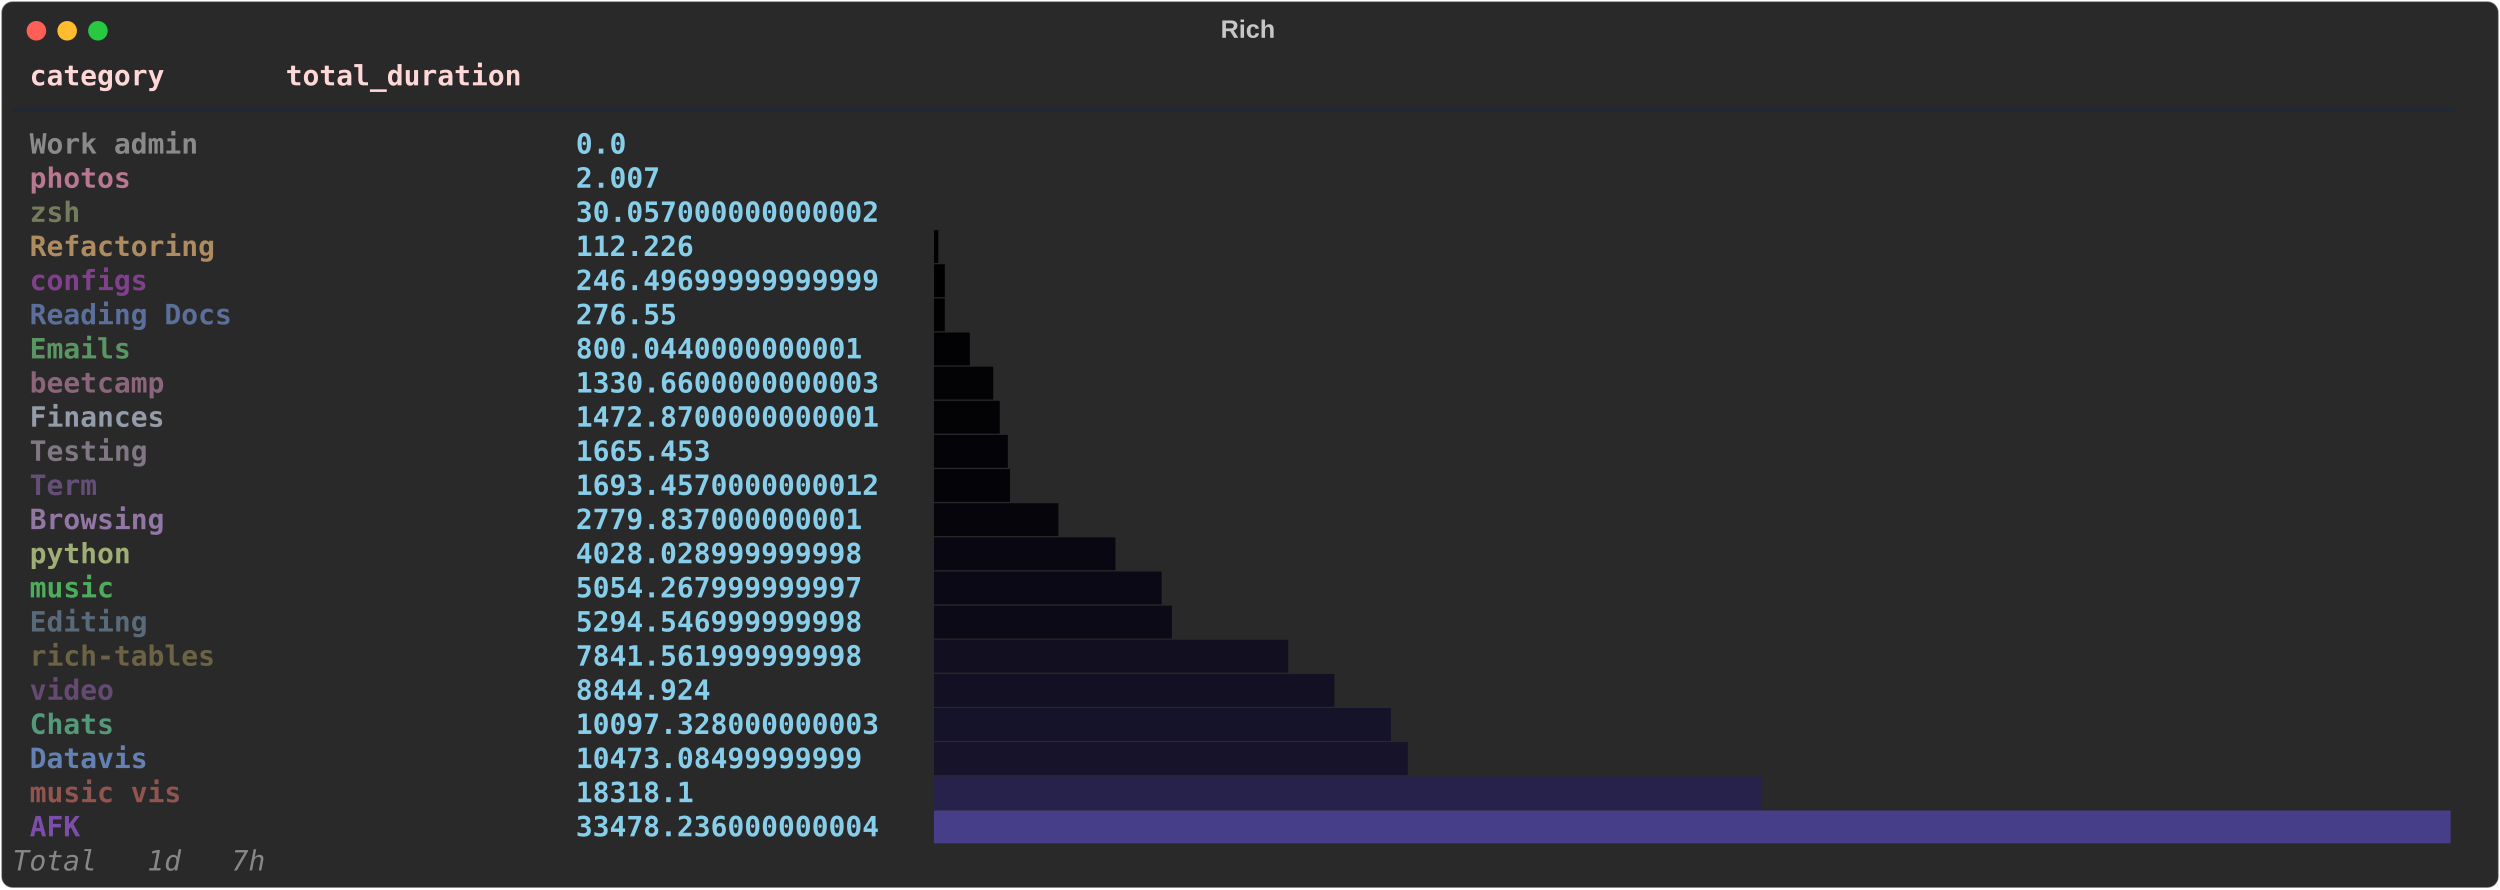
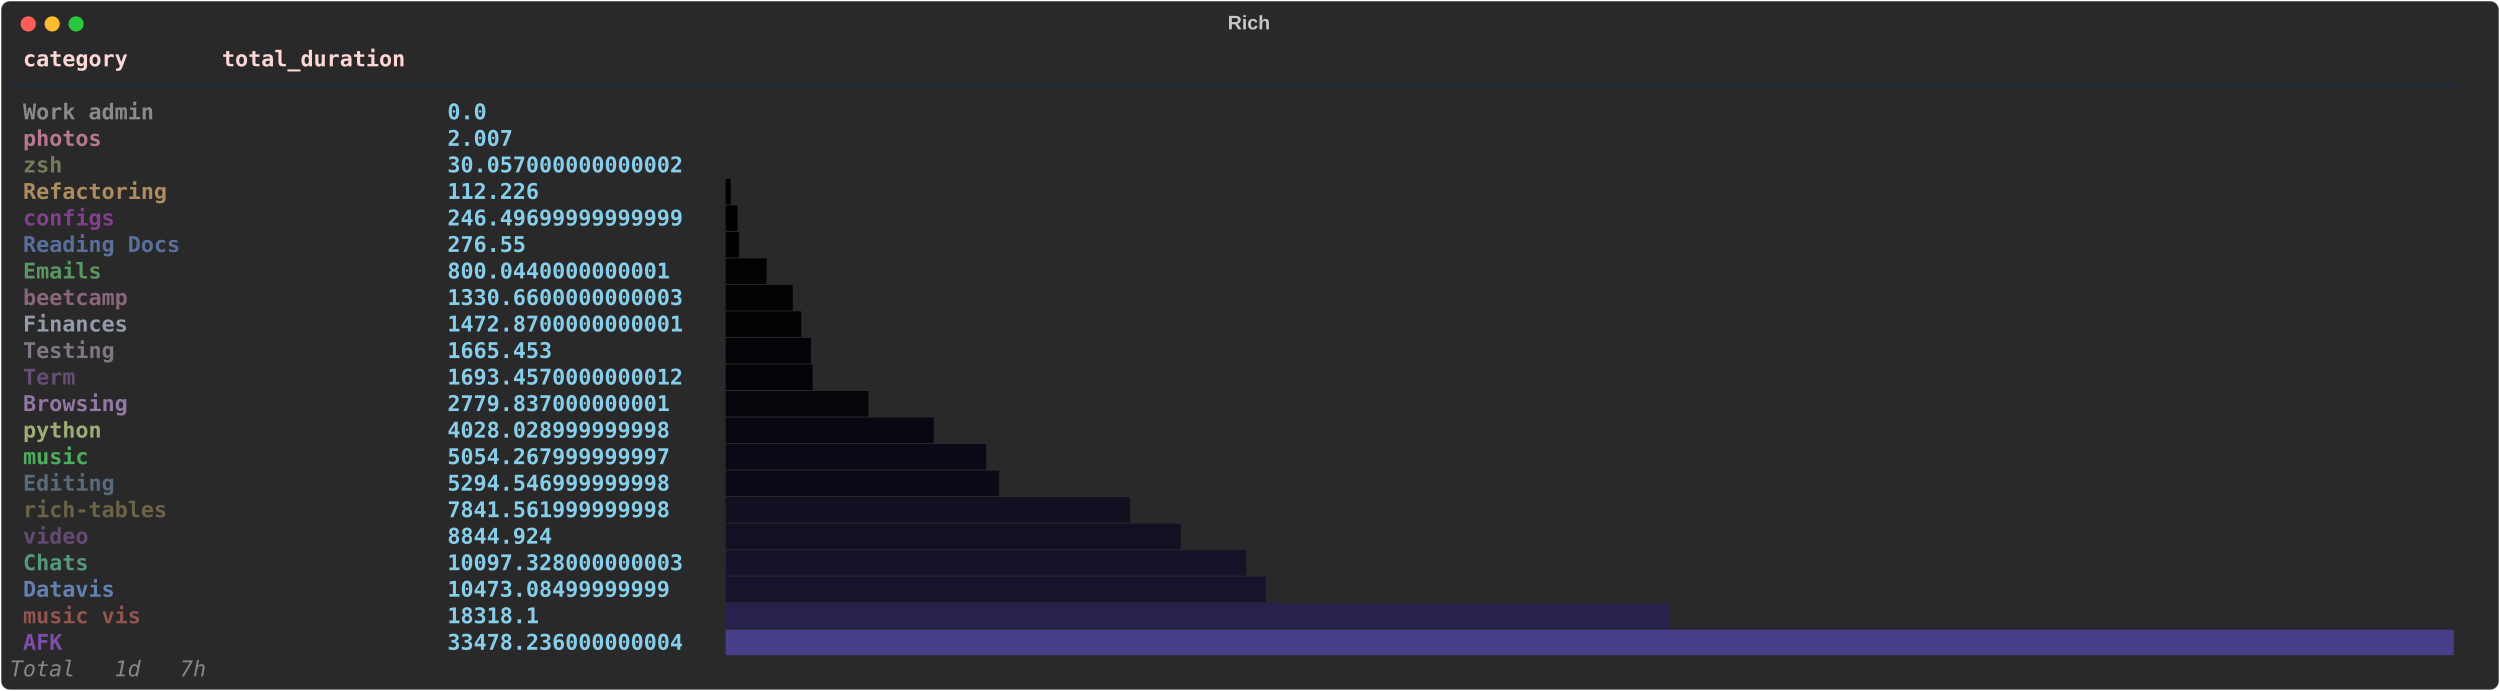
- <svg xmlns="http://www.w3.org/2000/svg" class="rich-terminal" viewBox="0 0 1787 635.6">
+ <svg xmlns="http://www.w3.org/2000/svg" class="rich-terminal" viewBox="0 0 2300 635.6">
  <style>

    @font-face {
        font-family: "Fira Code";
        src: local("FiraCode-Regular"),
                url("https://cdnjs.cloudflare.com/ajax/libs/firacode/6.2.0/woff2/FiraCode-Regular.woff2") format("woff2"),
                url("https://cdnjs.cloudflare.com/ajax/libs/firacode/6.2.0/woff/FiraCode-Regular.woff") format("woff");
        font-style: normal;
        font-weight: 400;
    }
    @font-face {
        font-family: "Fira Code";
        src: local("FiraCode-Bold"),
                url("https://cdnjs.cloudflare.com/ajax/libs/firacode/6.2.0/woff2/FiraCode-Bold.woff2") format("woff2"),
                url("https://cdnjs.cloudflare.com/ajax/libs/firacode/6.2.0/woff/FiraCode-Bold.woff") format("woff");
        font-style: bold;
        font-weight: 700;
    }

-     .terminal-991515842-matrix {
+     .terminal-481306255-matrix {
        font-family: Fira Code, monospace;
        font-size: 20px;
        line-height: 24.4px;
        font-variant-east-asian: full-width;
    }

-     .terminal-991515842-title {
+     .terminal-481306255-title {
        font-size: 18px;
        font-weight: bold;
        font-family: arial;
    }

-     .terminal-991515842-r1 { fill: #ffd7d7;font-weight: bold }
- .terminal-991515842-r2 { fill: #212733 }
- .terminal-991515842-r3 { fill: #c5c8c6 }
- .terminal-991515842-r4 { fill: #8b898a;font-weight: bold }
- .terminal-991515842-r5 { fill: #87ceeb;font-weight: bold }
- .terminal-991515842-r6 { fill: #000000 }
- .terminal-991515842-r7 { fill: #b97791;font-weight: bold }
- .terminal-991515842-r8 { fill: #757c5c;font-weight: bold }
- .terminal-991515842-r9 { fill: #af8c60;font-weight: bold }
- .terminal-991515842-r10 { fill: #823f8e;font-weight: bold }
- .terminal-991515842-r11 { fill: #010001 }
- .terminal-991515842-r12 { fill: #5a6f9c;font-weight: bold }
- .terminal-991515842-r13 { fill: #010101 }
- .terminal-991515842-r14 { fill: #5a9661;font-weight: bold }
- .terminal-991515842-r15 { fill: #020103 }
- .terminal-991515842-r16 { fill: #8a657b;font-weight: bold }
- .terminal-991515842-r17 { fill: #030205 }
- .terminal-991515842-r18 { fill: #939ca8;font-weight: bold }
- .terminal-991515842-r19 { fill: #030306 }
- .terminal-991515842-r20 { fill: #807684;font-weight: bold }
- .terminal-991515842-r21 { fill: #040307 }
- .terminal-991515842-r22 { fill: #654f76;font-weight: bold }
- .terminal-991515842-r23 { fill: #9277a5;font-weight: bold }
- .terminal-991515842-r24 { fill: #06050b }
- .terminal-991515842-r25 { fill: #9eae75;font-weight: bold }
- .terminal-991515842-r26 { fill: #090711 }
- .terminal-991515842-r27 { fill: #4cad5c;font-weight: bold }
- .terminal-991515842-r28 { fill: #0b0915 }
- .terminal-991515842-r29 { fill: #596a7b;font-weight: bold }
- .terminal-991515842-r30 { fill: #0b0a16 }
- .terminal-991515842-r31 { fill: #6b6343;font-weight: bold }
- .terminal-991515842-r32 { fill: #110f20 }
- .terminal-991515842-r33 { fill: #654a74;font-weight: bold }
- .terminal-991515842-r34 { fill: #131024 }
- .terminal-991515842-r35 { fill: #54997a;font-weight: bold }
- .terminal-991515842-r36 { fill: #15132a }
- .terminal-991515842-r37 { fill: #6481b3;font-weight: bold }
- .terminal-991515842-r38 { fill: #16132b }
- .terminal-991515842-r39 { fill: #91544e;font-weight: bold }
- .terminal-991515842-r40 { fill: #27224c }
- .terminal-991515842-r41 { fill: #7c4eaa;font-weight: bold }
- .terminal-991515842-r42 { fill: #473e8a }
- .terminal-991515842-r43 { fill: #868887;font-style: italic; }
+     .terminal-481306255-r1 { fill: #ffd7d7;font-weight: bold }
+ .terminal-481306255-r2 { fill: #212733 }
+ .terminal-481306255-r3 { fill: #c5c8c6 }
+ .terminal-481306255-r4 { fill: #8b898a;font-weight: bold }
+ .terminal-481306255-r5 { fill: #87ceeb;font-weight: bold }
+ .terminal-481306255-r6 { fill: #000000 }
+ .terminal-481306255-r7 { fill: #b97791;font-weight: bold }
+ .terminal-481306255-r8 { fill: #757c5c;font-weight: bold }
+ .terminal-481306255-r9 { fill: #af8c60;font-weight: bold }
+ .terminal-481306255-r10 { fill: #823f8e;font-weight: bold }
+ .terminal-481306255-r11 { fill: #010001 }
+ .terminal-481306255-r12 { fill: #5a6f9c;font-weight: bold }
+ .terminal-481306255-r13 { fill: #010101 }
+ .terminal-481306255-r14 { fill: #5a9661;font-weight: bold }
+ .terminal-481306255-r15 { fill: #020103 }
+ .terminal-481306255-r16 { fill: #8a657b;font-weight: bold }
+ .terminal-481306255-r17 { fill: #030205 }
+ .terminal-481306255-r18 { fill: #939ca8;font-weight: bold }
+ .terminal-481306255-r19 { fill: #030306 }
+ .terminal-481306255-r20 { fill: #807684;font-weight: bold }
+ .terminal-481306255-r21 { fill: #040307 }
+ .terminal-481306255-r22 { fill: #654f76;font-weight: bold }
+ .terminal-481306255-r23 { fill: #9277a5;font-weight: bold }
+ .terminal-481306255-r24 { fill: #06050b }
+ .terminal-481306255-r25 { fill: #9eae75;font-weight: bold }
+ .terminal-481306255-r26 { fill: #090711 }
+ .terminal-481306255-r27 { fill: #4cad5c;font-weight: bold }
+ .terminal-481306255-r28 { fill: #0b0915 }
+ .terminal-481306255-r29 { fill: #596a7b;font-weight: bold }
+ .terminal-481306255-r30 { fill: #0b0a16 }
+ .terminal-481306255-r31 { fill: #6b6343;font-weight: bold }
+ .terminal-481306255-r32 { fill: #110f20 }
+ .terminal-481306255-r33 { fill: #654a74;font-weight: bold }
+ .terminal-481306255-r34 { fill: #131024 }
+ .terminal-481306255-r35 { fill: #54997a;font-weight: bold }
+ .terminal-481306255-r36 { fill: #15132a }
+ .terminal-481306255-r37 { fill: #6481b3;font-weight: bold }
+ .terminal-481306255-r38 { fill: #16132b }
+ .terminal-481306255-r39 { fill: #91544e;font-weight: bold }
+ .terminal-481306255-r40 { fill: #27224c }
+ .terminal-481306255-r41 { fill: #7c4eaa;font-weight: bold }
+ .terminal-481306255-r42 { fill: #473e8a }
+ .terminal-481306255-r43 { fill: #868887;font-style: italic; }
    </style>
  <defs>
-     <clipPath id="terminal-991515842-clip-terminal">
-       <rect x="0" y="0" width="1768.0" height="584.6" />
-     </clipPath>
-     <clipPath id="terminal-991515842-line-0">
-       <rect x="0" y="1.5" width="1769" height="24.65" />
-     </clipPath>
-     <clipPath id="terminal-991515842-line-1">
-       <rect x="0" y="25.9" width="1769" height="24.65" />
-     </clipPath>
-     <clipPath id="terminal-991515842-line-2">
-       <rect x="0" y="50.3" width="1769" height="24.65" />
-     </clipPath>
-     <clipPath id="terminal-991515842-line-3">
-       <rect x="0" y="74.7" width="1769" height="24.65" />
-     </clipPath>
-     <clipPath id="terminal-991515842-line-4">
-       <rect x="0" y="99.1" width="1769" height="24.65" />
-     </clipPath>
-     <clipPath id="terminal-991515842-line-5">
-       <rect x="0" y="123.5" width="1769" height="24.65" />
-     </clipPath>
-     <clipPath id="terminal-991515842-line-6">
-       <rect x="0" y="147.9" width="1769" height="24.65" />
-     </clipPath>
-     <clipPath id="terminal-991515842-line-7">
-       <rect x="0" y="172.3" width="1769" height="24.65" />
-     </clipPath>
-     <clipPath id="terminal-991515842-line-8">
-       <rect x="0" y="196.7" width="1769" height="24.65" />
-     </clipPath>
-     <clipPath id="terminal-991515842-line-9">
-       <rect x="0" y="221.1" width="1769" height="24.65" />
-     </clipPath>
-     <clipPath id="terminal-991515842-line-10">
-       <rect x="0" y="245.5" width="1769" height="24.65" />
-     </clipPath>
-     <clipPath id="terminal-991515842-line-11">
-       <rect x="0" y="269.9" width="1769" height="24.65" />
-     </clipPath>
-     <clipPath id="terminal-991515842-line-12">
-       <rect x="0" y="294.3" width="1769" height="24.65" />
-     </clipPath>
-     <clipPath id="terminal-991515842-line-13">
-       <rect x="0" y="318.7" width="1769" height="24.65" />
-     </clipPath>
-     <clipPath id="terminal-991515842-line-14">
-       <rect x="0" y="343.1" width="1769" height="24.65" />
-     </clipPath>
-     <clipPath id="terminal-991515842-line-15">
-       <rect x="0" y="367.5" width="1769" height="24.65" />
-     </clipPath>
-     <clipPath id="terminal-991515842-line-16">
-       <rect x="0" y="391.9" width="1769" height="24.65" />
-     </clipPath>
-     <clipPath id="terminal-991515842-line-17">
-       <rect x="0" y="416.3" width="1769" height="24.65" />
-     </clipPath>
-     <clipPath id="terminal-991515842-line-18">
-       <rect x="0" y="440.7" width="1769" height="24.65" />
-     </clipPath>
-     <clipPath id="terminal-991515842-line-19">
-       <rect x="0" y="465.1" width="1769" height="24.65" />
-     </clipPath>
-     <clipPath id="terminal-991515842-line-20">
-       <rect x="0" y="489.5" width="1769" height="24.65" />
-     </clipPath>
-     <clipPath id="terminal-991515842-line-21">
-       <rect x="0" y="513.9" width="1769" height="24.65" />
-     </clipPath>
-     <clipPath id="terminal-991515842-line-22">
-       <rect x="0" y="538.3" width="1769" height="24.65" />
+     <clipPath id="terminal-481306255-clip-terminal">
+       <rect x="0" y="0" width="2280.4" height="584.6" />
+     </clipPath>
+     <clipPath id="terminal-481306255-line-0">
+       <rect x="0" y="1.5" width="2281.4" height="24.65" />
+     </clipPath>
+     <clipPath id="terminal-481306255-line-1">
+       <rect x="0" y="25.9" width="2281.4" height="24.65" />
+     </clipPath>
+     <clipPath id="terminal-481306255-line-2">
+       <rect x="0" y="50.3" width="2281.4" height="24.65" />
+     </clipPath>
+     <clipPath id="terminal-481306255-line-3">
+       <rect x="0" y="74.7" width="2281.4" height="24.65" />
+     </clipPath>
+     <clipPath id="terminal-481306255-line-4">
+       <rect x="0" y="99.1" width="2281.4" height="24.65" />
+     </clipPath>
+     <clipPath id="terminal-481306255-line-5">
+       <rect x="0" y="123.5" width="2281.4" height="24.65" />
+     </clipPath>
+     <clipPath id="terminal-481306255-line-6">
+       <rect x="0" y="147.9" width="2281.4" height="24.65" />
+     </clipPath>
+     <clipPath id="terminal-481306255-line-7">
+       <rect x="0" y="172.3" width="2281.4" height="24.65" />
+     </clipPath>
+     <clipPath id="terminal-481306255-line-8">
+       <rect x="0" y="196.7" width="2281.4" height="24.65" />
+     </clipPath>
+     <clipPath id="terminal-481306255-line-9">
+       <rect x="0" y="221.1" width="2281.4" height="24.65" />
+     </clipPath>
+     <clipPath id="terminal-481306255-line-10">
+       <rect x="0" y="245.5" width="2281.4" height="24.65" />
+     </clipPath>
+     <clipPath id="terminal-481306255-line-11">
+       <rect x="0" y="269.9" width="2281.4" height="24.65" />
+     </clipPath>
+     <clipPath id="terminal-481306255-line-12">
+       <rect x="0" y="294.3" width="2281.4" height="24.65" />
+     </clipPath>
+     <clipPath id="terminal-481306255-line-13">
+       <rect x="0" y="318.7" width="2281.4" height="24.65" />
+     </clipPath>
+     <clipPath id="terminal-481306255-line-14">
+       <rect x="0" y="343.1" width="2281.4" height="24.65" />
+     </clipPath>
+     <clipPath id="terminal-481306255-line-15">
+       <rect x="0" y="367.5" width="2281.4" height="24.65" />
+     </clipPath>
+     <clipPath id="terminal-481306255-line-16">
+       <rect x="0" y="391.9" width="2281.4" height="24.65" />
+     </clipPath>
+     <clipPath id="terminal-481306255-line-17">
+       <rect x="0" y="416.3" width="2281.4" height="24.65" />
+     </clipPath>
+     <clipPath id="terminal-481306255-line-18">
+       <rect x="0" y="440.7" width="2281.4" height="24.65" />
+     </clipPath>
+     <clipPath id="terminal-481306255-line-19">
+       <rect x="0" y="465.1" width="2281.4" height="24.65" />
+     </clipPath>
+     <clipPath id="terminal-481306255-line-20">
+       <rect x="0" y="489.5" width="2281.4" height="24.65" />
+     </clipPath>
+     <clipPath id="terminal-481306255-line-21">
+       <rect x="0" y="513.9" width="2281.4" height="24.65" />
+     </clipPath>
+     <clipPath id="terminal-481306255-line-22">
+       <rect x="0" y="538.3" width="2281.4" height="24.65" />
    </clipPath>
  </defs>
-   <rect fill="#292929" stroke="rgba(255,255,255,0.35)" stroke-width="1" x="1" y="1" width="1785" height="633.6" rx="8" />
-   <text class="terminal-991515842-title" fill="#c5c8c6" text-anchor="middle" x="892" y="27">Rich</text>
+   <rect fill="#292929" stroke="rgba(255,255,255,0.35)" stroke-width="1" x="1" y="1" width="2298" height="633.6" rx="8" />
+   <text class="terminal-481306255-title" fill="#c5c8c6" text-anchor="middle" x="1149" y="27">Rich</text>
  <g transform="translate(26,22)">
    <circle cx="0" cy="0" r="7" fill="#ff5f57" />
    <circle cx="22" cy="0" r="7" fill="#febc2e" />
    <circle cx="44" cy="0" r="7" fill="#28c840" />
  </g>
-   <g transform="translate(9, 41)" clip-path="url(#terminal-991515842-clip-terminal)">
-     <g class="terminal-991515842-matrix">
-       <text class="terminal-991515842-r1" x="12.2" y="20" textLength="146.4" clip-path="url(#terminal-991515842-line-0)">category    </text>
-       <text class="terminal-991515842-r1" x="195.2" y="20" textLength="170.8" clip-path="url(#terminal-991515842-line-0)">total_duration</text>
-       <text class="terminal-991515842-r3" x="1769" y="20" textLength="12.2" clip-path="url(#terminal-991515842-line-0)">
- </text>
-       <text class="terminal-991515842-r2" x="0" y="44.4" textLength="1769" clip-path="url(#terminal-991515842-line-1)">━━━━━━━━━━━━━━━━━━━━━━━━━━━━━━━━━━━━━━━━━━━━━━━━━━━━━━━━━━━━━━━━━━━━━━━━━━━━━━━━━━━━━━━━━━━━━━━━━━━━━━━━━━━━━━━━━━━━━━━━━━━━━━━━━━━━━━━━━━━━━━━━━</text>
-       <text class="terminal-991515842-r3" x="1769" y="44.4" textLength="12.2" clip-path="url(#terminal-991515842-line-1)">
- </text>
-       <text class="terminal-991515842-r4" x="12.2" y="68.8" textLength="122" clip-path="url(#terminal-991515842-line-2)">Work admin</text>
-       <text class="terminal-991515842-r5" x="402.6" y="68.8" textLength="36.6" clip-path="url(#terminal-991515842-line-2)">0.0</text>
-       <text class="terminal-991515842-r3" x="1769" y="68.8" textLength="12.2" clip-path="url(#terminal-991515842-line-2)">
- </text>
-       <text class="terminal-991515842-r7" x="12.2" y="93.2" textLength="73.2" clip-path="url(#terminal-991515842-line-3)">photos</text>
-       <text class="terminal-991515842-r5" x="402.6" y="93.2" textLength="61" clip-path="url(#terminal-991515842-line-3)">2.007</text>
-       <text class="terminal-991515842-r3" x="1769" y="93.2" textLength="12.2" clip-path="url(#terminal-991515842-line-3)">
- </text>
-       <text class="terminal-991515842-r8" x="12.2" y="117.6" textLength="36.6" clip-path="url(#terminal-991515842-line-4)">zsh</text>
-       <text class="terminal-991515842-r5" x="402.6" y="117.6" textLength="219.6" clip-path="url(#terminal-991515842-line-4)">30.057000000000002</text>
-       <text class="terminal-991515842-r3" x="1769" y="117.6" textLength="12.2" clip-path="url(#terminal-991515842-line-4)">
- </text>
-       <text class="terminal-991515842-r9" x="12.2" y="142" textLength="134.2" clip-path="url(#terminal-991515842-line-5)">Refactoring</text>
-       <text class="terminal-991515842-r5" x="402.6" y="142" textLength="85.4" clip-path="url(#terminal-991515842-line-5)">112.226</text>
-       <text class="terminal-991515842-r6" x="658.8" y="142" textLength="1098" clip-path="url(#terminal-991515842-line-5)">▎                                                                                         </text>
-       <text class="terminal-991515842-r3" x="1769" y="142" textLength="12.2" clip-path="url(#terminal-991515842-line-5)">
- </text>
-       <text class="terminal-991515842-r10" x="12.2" y="166.4" textLength="85.4" clip-path="url(#terminal-991515842-line-6)">configs</text>
-       <text class="terminal-991515842-r5" x="402.6" y="166.4" textLength="219.6" clip-path="url(#terminal-991515842-line-6)">246.49699999999999</text>
-       <text class="terminal-991515842-r11" x="658.8" y="166.4" textLength="1098" clip-path="url(#terminal-991515842-line-6)">▋                                                                                         </text>
-       <text class="terminal-991515842-r3" x="1769" y="166.4" textLength="12.2" clip-path="url(#terminal-991515842-line-6)">
- </text>
-       <text class="terminal-991515842-r12" x="12.2" y="190.8" textLength="146.4" clip-path="url(#terminal-991515842-line-7)">Reading Docs</text>
-       <text class="terminal-991515842-r5" x="402.6" y="190.8" textLength="73.2" clip-path="url(#terminal-991515842-line-7)">276.55</text>
-       <text class="terminal-991515842-r13" x="658.8" y="190.8" textLength="1098" clip-path="url(#terminal-991515842-line-7)">▋                                                                                         </text>
-       <text class="terminal-991515842-r3" x="1769" y="190.8" textLength="12.2" clip-path="url(#terminal-991515842-line-7)">
- </text>
-       <text class="terminal-991515842-r14" x="12.2" y="215.2" textLength="73.2" clip-path="url(#terminal-991515842-line-8)">Emails</text>
-       <text class="terminal-991515842-r5" x="402.6" y="215.2" textLength="207.4" clip-path="url(#terminal-991515842-line-8)">800.0440000000001</text>
-       <text class="terminal-991515842-r15" x="658.8" y="215.2" textLength="1098" clip-path="url(#terminal-991515842-line-8)">██▏                                                                                       </text>
-       <text class="terminal-991515842-r3" x="1769" y="215.2" textLength="12.2" clip-path="url(#terminal-991515842-line-8)">
- </text>
-       <text class="terminal-991515842-r16" x="12.2" y="239.6" textLength="97.6" clip-path="url(#terminal-991515842-line-9)">beetcamp</text>
-       <text class="terminal-991515842-r5" x="402.6" y="239.6" textLength="219.6" clip-path="url(#terminal-991515842-line-9)">1330.6600000000003</text>
-       <text class="terminal-991515842-r17" x="658.8" y="239.6" textLength="1098" clip-path="url(#terminal-991515842-line-9)">███▌                                                                                      </text>
-       <text class="terminal-991515842-r3" x="1769" y="239.6" textLength="12.2" clip-path="url(#terminal-991515842-line-9)">
- </text>
-       <text class="terminal-991515842-r18" x="12.2" y="264" textLength="97.6" clip-path="url(#terminal-991515842-line-10)">Finances</text>
-       <text class="terminal-991515842-r5" x="402.6" y="264" textLength="219.6" clip-path="url(#terminal-991515842-line-10)">1472.8700000000001</text>
-       <text class="terminal-991515842-r19" x="658.8" y="264" textLength="1098" clip-path="url(#terminal-991515842-line-10)">███▉                                                                                      </text>
-       <text class="terminal-991515842-r3" x="1769" y="264" textLength="12.2" clip-path="url(#terminal-991515842-line-10)">
- </text>
-       <text class="terminal-991515842-r20" x="12.2" y="288.4" textLength="85.4" clip-path="url(#terminal-991515842-line-11)">Testing</text>
-       <text class="terminal-991515842-r5" x="402.6" y="288.4" textLength="97.6" clip-path="url(#terminal-991515842-line-11)">1665.453</text>
-       <text class="terminal-991515842-r21" x="658.8" y="288.4" textLength="1098" clip-path="url(#terminal-991515842-line-11)">████▍                                                                                     </text>
-       <text class="terminal-991515842-r3" x="1769" y="288.4" textLength="12.2" clip-path="url(#terminal-991515842-line-11)">
- </text>
-       <text class="terminal-991515842-r22" x="12.2" y="312.8" textLength="48.8" clip-path="url(#terminal-991515842-line-12)">Term</text>
-       <text class="terminal-991515842-r5" x="402.6" y="312.8" textLength="219.6" clip-path="url(#terminal-991515842-line-12)">1693.4570000000012</text>
-       <text class="terminal-991515842-r21" x="658.8" y="312.8" textLength="1098" clip-path="url(#terminal-991515842-line-12)">████▌                                                                                     </text>
-       <text class="terminal-991515842-r3" x="1769" y="312.8" textLength="12.2" clip-path="url(#terminal-991515842-line-12)">
- </text>
-       <text class="terminal-991515842-r23" x="12.2" y="337.2" textLength="97.6" clip-path="url(#terminal-991515842-line-13)">Browsing</text>
-       <text class="terminal-991515842-r5" x="402.6" y="337.2" textLength="207.4" clip-path="url(#terminal-991515842-line-13)">2779.837000000001</text>
-       <text class="terminal-991515842-r24" x="658.8" y="337.2" textLength="1098" clip-path="url(#terminal-991515842-line-13)">███████▍                                                                                  </text>
-       <text class="terminal-991515842-r3" x="1769" y="337.2" textLength="12.2" clip-path="url(#terminal-991515842-line-13)">
- </text>
-       <text class="terminal-991515842-r25" x="12.2" y="361.6" textLength="73.2" clip-path="url(#terminal-991515842-line-14)">python</text>
-       <text class="terminal-991515842-r5" x="402.6" y="361.6" textLength="207.4" clip-path="url(#terminal-991515842-line-14)">4028.028999999998</text>
-       <text class="terminal-991515842-r26" x="658.8" y="361.6" textLength="1098" clip-path="url(#terminal-991515842-line-14)">██████████▊                                                                               </text>
-       <text class="terminal-991515842-r3" x="1769" y="361.6" textLength="12.2" clip-path="url(#terminal-991515842-line-14)">
- </text>
-       <text class="terminal-991515842-r27" x="12.2" y="386" textLength="61" clip-path="url(#terminal-991515842-line-15)">music</text>
-       <text class="terminal-991515842-r5" x="402.6" y="386" textLength="207.4" clip-path="url(#terminal-991515842-line-15)">5054.267999999997</text>
-       <text class="terminal-991515842-r28" x="658.8" y="386" textLength="1098" clip-path="url(#terminal-991515842-line-15)">█████████████▌                                                                            </text>
-       <text class="terminal-991515842-r3" x="1769" y="386" textLength="12.2" clip-path="url(#terminal-991515842-line-15)">
- </text>
-       <text class="terminal-991515842-r29" x="12.2" y="410.4" textLength="85.4" clip-path="url(#terminal-991515842-line-16)">Editing</text>
-       <text class="terminal-991515842-r5" x="402.6" y="410.4" textLength="207.4" clip-path="url(#terminal-991515842-line-16)">5294.546999999998</text>
-       <text class="terminal-991515842-r30" x="658.8" y="410.4" textLength="1098" clip-path="url(#terminal-991515842-line-16)">██████████████▏                                                                           </text>
-       <text class="terminal-991515842-r3" x="1769" y="410.4" textLength="12.2" clip-path="url(#terminal-991515842-line-16)">
- </text>
-       <text class="terminal-991515842-r31" x="12.2" y="434.8" textLength="134.2" clip-path="url(#terminal-991515842-line-17)">rich-tables</text>
-       <text class="terminal-991515842-r5" x="402.6" y="434.8" textLength="207.4" clip-path="url(#terminal-991515842-line-17)">7841.561999999998</text>
-       <text class="terminal-991515842-r32" x="658.8" y="434.8" textLength="1098" clip-path="url(#terminal-991515842-line-17)">█████████████████████                                                                     </text>
-       <text class="terminal-991515842-r3" x="1769" y="434.8" textLength="12.2" clip-path="url(#terminal-991515842-line-17)">
- </text>
-       <text class="terminal-991515842-r33" x="12.2" y="459.2" textLength="61" clip-path="url(#terminal-991515842-line-18)">video</text>
-       <text class="terminal-991515842-r5" x="402.6" y="459.2" textLength="97.6" clip-path="url(#terminal-991515842-line-18)">8844.924</text>
-       <text class="terminal-991515842-r34" x="658.8" y="459.2" textLength="1098" clip-path="url(#terminal-991515842-line-18)">███████████████████████▊                                                                  </text>
-       <text class="terminal-991515842-r3" x="1769" y="459.2" textLength="12.2" clip-path="url(#terminal-991515842-line-18)">
- </text>
-       <text class="terminal-991515842-r35" x="12.2" y="483.6" textLength="61" clip-path="url(#terminal-991515842-line-19)">Chats</text>
-       <text class="terminal-991515842-r5" x="402.6" y="483.6" textLength="219.6" clip-path="url(#terminal-991515842-line-19)">10097.328000000003</text>
-       <text class="terminal-991515842-r36" x="658.8" y="483.6" textLength="1098" clip-path="url(#terminal-991515842-line-19)">███████████████████████████▏                                                              </text>
-       <text class="terminal-991515842-r3" x="1769" y="483.6" textLength="12.2" clip-path="url(#terminal-991515842-line-19)">
- </text>
-       <text class="terminal-991515842-r37" x="12.2" y="508" textLength="85.4" clip-path="url(#terminal-991515842-line-20)">Datavis</text>
-       <text class="terminal-991515842-r5" x="402.6" y="508" textLength="207.4" clip-path="url(#terminal-991515842-line-20)">10473.08499999999</text>
-       <text class="terminal-991515842-r38" x="658.8" y="508" textLength="1098" clip-path="url(#terminal-991515842-line-20)">████████████████████████████▏                                                             </text>
-       <text class="terminal-991515842-r3" x="1769" y="508" textLength="12.2" clip-path="url(#terminal-991515842-line-20)">
- </text>
-       <text class="terminal-991515842-r39" x="12.2" y="532.4" textLength="109.8" clip-path="url(#terminal-991515842-line-21)">music vis</text>
-       <text class="terminal-991515842-r5" x="402.6" y="532.4" textLength="85.4" clip-path="url(#terminal-991515842-line-21)">18318.1</text>
-       <text class="terminal-991515842-r40" x="658.8" y="532.4" textLength="1098" clip-path="url(#terminal-991515842-line-21)">█████████████████████████████████████████████████▏                                        </text>
-       <text class="terminal-991515842-r3" x="1769" y="532.4" textLength="12.2" clip-path="url(#terminal-991515842-line-21)">
- </text>
-       <text class="terminal-991515842-r41" x="12.2" y="556.8" textLength="36.6" clip-path="url(#terminal-991515842-line-22)">AFK</text>
-       <text class="terminal-991515842-r5" x="402.6" y="556.8" textLength="219.6" clip-path="url(#terminal-991515842-line-22)">33478.236000000004</text>
-       <text class="terminal-991515842-r42" x="658.8" y="556.8" textLength="1098" clip-path="url(#terminal-991515842-line-22)">██████████████████████████████████████████████████████████████████████████████████████████</text>
-       <text class="terminal-991515842-r3" x="1769" y="556.8" textLength="12.2" clip-path="url(#terminal-991515842-line-22)">
- </text>
-       <text class="terminal-991515842-r43" x="0" y="581.2" textLength="1769" clip-path="url(#terminal-991515842-line-23)">Total   1d   7h                                                                                                                                  </text>
-       <text class="terminal-991515842-r3" x="1769" y="581.2" textLength="12.2" clip-path="url(#terminal-991515842-line-23)">
+   <g transform="translate(9, 41)" clip-path="url(#terminal-481306255-clip-terminal)">
+     <g class="terminal-481306255-matrix">
+       <text class="terminal-481306255-r1" x="12.2" y="20" textLength="146.4" clip-path="url(#terminal-481306255-line-0)">category    </text>
+       <text class="terminal-481306255-r1" x="195.2" y="20" textLength="170.8" clip-path="url(#terminal-481306255-line-0)">total_duration</text>
+       <text class="terminal-481306255-r3" x="2281.4" y="20" textLength="12.2" clip-path="url(#terminal-481306255-line-0)">
+ </text>
+       <text class="terminal-481306255-r2" x="0" y="44.4" textLength="2281.4" clip-path="url(#terminal-481306255-line-1)">━━━━━━━━━━━━━━━━━━━━━━━━━━━━━━━━━━━━━━━━━━━━━━━━━━━━━━━━━━━━━━━━━━━━━━━━━━━━━━━━━━━━━━━━━━━━━━━━━━━━━━━━━━━━━━━━━━━━━━━━━━━━━━━━━━━━━━━━━━━━━━━━━━━━━━━━━━━━━━━━━━━━━━━━━━━━━━━━━━━━━━━━━━━</text>
+       <text class="terminal-481306255-r3" x="2281.4" y="44.4" textLength="12.2" clip-path="url(#terminal-481306255-line-1)">
+ </text>
+       <text class="terminal-481306255-r4" x="12.2" y="68.8" textLength="122" clip-path="url(#terminal-481306255-line-2)">Work admin</text>
+       <text class="terminal-481306255-r5" x="402.6" y="68.8" textLength="36.6" clip-path="url(#terminal-481306255-line-2)">0.0</text>
+       <text class="terminal-481306255-r3" x="2281.4" y="68.8" textLength="12.2" clip-path="url(#terminal-481306255-line-2)">
+ </text>
+       <text class="terminal-481306255-r7" x="12.2" y="93.2" textLength="73.2" clip-path="url(#terminal-481306255-line-3)">photos</text>
+       <text class="terminal-481306255-r5" x="402.6" y="93.2" textLength="61" clip-path="url(#terminal-481306255-line-3)">2.007</text>
+       <text class="terminal-481306255-r3" x="2281.4" y="93.2" textLength="12.2" clip-path="url(#terminal-481306255-line-3)">
+ </text>
+       <text class="terminal-481306255-r8" x="12.2" y="117.6" textLength="36.6" clip-path="url(#terminal-481306255-line-4)">zsh</text>
+       <text class="terminal-481306255-r5" x="402.6" y="117.6" textLength="219.6" clip-path="url(#terminal-481306255-line-4)">30.057000000000002</text>
+       <text class="terminal-481306255-r3" x="2281.4" y="117.6" textLength="12.2" clip-path="url(#terminal-481306255-line-4)">
+ </text>
+       <text class="terminal-481306255-r9" x="12.2" y="142" textLength="134.2" clip-path="url(#terminal-481306255-line-5)">Refactoring</text>
+       <text class="terminal-481306255-r5" x="402.6" y="142" textLength="85.4" clip-path="url(#terminal-481306255-line-5)">112.226</text>
+       <text class="terminal-481306255-r6" x="658.8" y="142" textLength="1610.4" clip-path="url(#terminal-481306255-line-5)">▍                                                                                                                                   </text>
+       <text class="terminal-481306255-r3" x="2281.4" y="142" textLength="12.2" clip-path="url(#terminal-481306255-line-5)">
+ </text>
+       <text class="terminal-481306255-r10" x="12.2" y="166.4" textLength="85.4" clip-path="url(#terminal-481306255-line-6)">configs</text>
+       <text class="terminal-481306255-r5" x="402.6" y="166.4" textLength="219.6" clip-path="url(#terminal-481306255-line-6)">246.49699999999999</text>
+       <text class="terminal-481306255-r11" x="658.8" y="166.4" textLength="1610.4" clip-path="url(#terminal-481306255-line-6)">▉                                                                                                                                   </text>
+       <text class="terminal-481306255-r3" x="2281.4" y="166.4" textLength="12.2" clip-path="url(#terminal-481306255-line-6)">
+ </text>
+       <text class="terminal-481306255-r12" x="12.2" y="190.8" textLength="146.4" clip-path="url(#terminal-481306255-line-7)">Reading Docs</text>
+       <text class="terminal-481306255-r5" x="402.6" y="190.8" textLength="73.2" clip-path="url(#terminal-481306255-line-7)">276.55</text>
+       <text class="terminal-481306255-r13" x="658.8" y="190.8" textLength="1610.4" clip-path="url(#terminal-481306255-line-7)">█                                                                                                                                   </text>
+       <text class="terminal-481306255-r3" x="2281.4" y="190.8" textLength="12.2" clip-path="url(#terminal-481306255-line-7)">
+ </text>
+       <text class="terminal-481306255-r14" x="12.2" y="215.2" textLength="73.2" clip-path="url(#terminal-481306255-line-8)">Emails</text>
+       <text class="terminal-481306255-r5" x="402.6" y="215.2" textLength="207.4" clip-path="url(#terminal-481306255-line-8)">800.0440000000001</text>
+       <text class="terminal-481306255-r15" x="658.8" y="215.2" textLength="1610.4" clip-path="url(#terminal-481306255-line-8)">███▏                                                                                                                                </text>
+       <text class="terminal-481306255-r3" x="2281.4" y="215.2" textLength="12.2" clip-path="url(#terminal-481306255-line-8)">
+ </text>
+       <text class="terminal-481306255-r16" x="12.2" y="239.6" textLength="97.6" clip-path="url(#terminal-481306255-line-9)">beetcamp</text>
+       <text class="terminal-481306255-r5" x="402.6" y="239.6" textLength="219.6" clip-path="url(#terminal-481306255-line-9)">1330.6600000000003</text>
+       <text class="terminal-481306255-r17" x="658.8" y="239.6" textLength="1610.4" clip-path="url(#terminal-481306255-line-9)">█████▏                                                                                                                              </text>
+       <text class="terminal-481306255-r3" x="2281.4" y="239.6" textLength="12.2" clip-path="url(#terminal-481306255-line-9)">
+ </text>
+       <text class="terminal-481306255-r18" x="12.2" y="264" textLength="97.6" clip-path="url(#terminal-481306255-line-10)">Finances</text>
+       <text class="terminal-481306255-r5" x="402.6" y="264" textLength="219.6" clip-path="url(#terminal-481306255-line-10)">1472.8700000000001</text>
+       <text class="terminal-481306255-r19" x="658.8" y="264" textLength="1610.4" clip-path="url(#terminal-481306255-line-10)">█████▊                                                                                                                              </text>
+       <text class="terminal-481306255-r3" x="2281.4" y="264" textLength="12.2" clip-path="url(#terminal-481306255-line-10)">
+ </text>
+       <text class="terminal-481306255-r20" x="12.2" y="288.4" textLength="85.4" clip-path="url(#terminal-481306255-line-11)">Testing</text>
+       <text class="terminal-481306255-r5" x="402.6" y="288.4" textLength="97.6" clip-path="url(#terminal-481306255-line-11)">1665.453</text>
+       <text class="terminal-481306255-r21" x="658.8" y="288.4" textLength="1610.4" clip-path="url(#terminal-481306255-line-11)">██████▌                                                                                                                             </text>
+       <text class="terminal-481306255-r3" x="2281.4" y="288.4" textLength="12.2" clip-path="url(#terminal-481306255-line-11)">
+ </text>
+       <text class="terminal-481306255-r22" x="12.2" y="312.8" textLength="48.8" clip-path="url(#terminal-481306255-line-12)">Term</text>
+       <text class="terminal-481306255-r5" x="402.6" y="312.8" textLength="219.6" clip-path="url(#terminal-481306255-line-12)">1693.4570000000012</text>
+       <text class="terminal-481306255-r21" x="658.8" y="312.8" textLength="1610.4" clip-path="url(#terminal-481306255-line-12)">██████▋                                                                                                                             </text>
+       <text class="terminal-481306255-r3" x="2281.4" y="312.8" textLength="12.2" clip-path="url(#terminal-481306255-line-12)">
+ </text>
+       <text class="terminal-481306255-r23" x="12.2" y="337.2" textLength="97.6" clip-path="url(#terminal-481306255-line-13)">Browsing</text>
+       <text class="terminal-481306255-r5" x="402.6" y="337.2" textLength="207.4" clip-path="url(#terminal-481306255-line-13)">2779.837000000001</text>
+       <text class="terminal-481306255-r24" x="658.8" y="337.2" textLength="1610.4" clip-path="url(#terminal-481306255-line-13)">██████████▉                                                                                                                         </text>
+       <text class="terminal-481306255-r3" x="2281.4" y="337.2" textLength="12.2" clip-path="url(#terminal-481306255-line-13)">
+ </text>
+       <text class="terminal-481306255-r25" x="12.2" y="361.6" textLength="73.2" clip-path="url(#terminal-481306255-line-14)">python</text>
+       <text class="terminal-481306255-r5" x="402.6" y="361.6" textLength="207.4" clip-path="url(#terminal-481306255-line-14)">4028.028999999998</text>
+       <text class="terminal-481306255-r26" x="658.8" y="361.6" textLength="1610.4" clip-path="url(#terminal-481306255-line-14)">███████████████▉                                                                                                                    </text>
+       <text class="terminal-481306255-r3" x="2281.4" y="361.6" textLength="12.2" clip-path="url(#terminal-481306255-line-14)">
+ </text>
+       <text class="terminal-481306255-r27" x="12.2" y="386" textLength="61" clip-path="url(#terminal-481306255-line-15)">music</text>
+       <text class="terminal-481306255-r5" x="402.6" y="386" textLength="207.4" clip-path="url(#terminal-481306255-line-15)">5054.267999999997</text>
+       <text class="terminal-481306255-r28" x="658.8" y="386" textLength="1610.4" clip-path="url(#terminal-481306255-line-15)">███████████████████▉                                                                                                                </text>
+       <text class="terminal-481306255-r3" x="2281.4" y="386" textLength="12.2" clip-path="url(#terminal-481306255-line-15)">
+ </text>
+       <text class="terminal-481306255-r29" x="12.2" y="410.4" textLength="85.4" clip-path="url(#terminal-481306255-line-16)">Editing</text>
+       <text class="terminal-481306255-r5" x="402.6" y="410.4" textLength="207.4" clip-path="url(#terminal-481306255-line-16)">5294.546999999998</text>
+       <text class="terminal-481306255-r30" x="658.8" y="410.4" textLength="1610.4" clip-path="url(#terminal-481306255-line-16)">████████████████████▉                                                                                                               </text>
+       <text class="terminal-481306255-r3" x="2281.4" y="410.4" textLength="12.2" clip-path="url(#terminal-481306255-line-16)">
+ </text>
+       <text class="terminal-481306255-r31" x="12.2" y="434.8" textLength="134.2" clip-path="url(#terminal-481306255-line-17)">rich-tables</text>
+       <text class="terminal-481306255-r5" x="402.6" y="434.8" textLength="207.4" clip-path="url(#terminal-481306255-line-17)">7841.561999999998</text>
+       <text class="terminal-481306255-r32" x="658.8" y="434.8" textLength="1610.4" clip-path="url(#terminal-481306255-line-17)">██████████████████████████████▉                                                                                                     </text>
+       <text class="terminal-481306255-r3" x="2281.4" y="434.8" textLength="12.2" clip-path="url(#terminal-481306255-line-17)">
+ </text>
+       <text class="terminal-481306255-r33" x="12.2" y="459.2" textLength="61" clip-path="url(#terminal-481306255-line-18)">video</text>
+       <text class="terminal-481306255-r5" x="402.6" y="459.2" textLength="97.6" clip-path="url(#terminal-481306255-line-18)">8844.924</text>
+       <text class="terminal-481306255-r34" x="658.8" y="459.2" textLength="1610.4" clip-path="url(#terminal-481306255-line-18)">██████████████████████████████████▊                                                                                                 </text>
+       <text class="terminal-481306255-r3" x="2281.4" y="459.2" textLength="12.2" clip-path="url(#terminal-481306255-line-18)">
+ </text>
+       <text class="terminal-481306255-r35" x="12.2" y="483.6" textLength="61" clip-path="url(#terminal-481306255-line-19)">Chats</text>
+       <text class="terminal-481306255-r5" x="402.6" y="483.6" textLength="219.6" clip-path="url(#terminal-481306255-line-19)">10097.328000000003</text>
+       <text class="terminal-481306255-r36" x="658.8" y="483.6" textLength="1610.4" clip-path="url(#terminal-481306255-line-19)">███████████████████████████████████████▊                                                                                            </text>
+       <text class="terminal-481306255-r3" x="2281.4" y="483.6" textLength="12.2" clip-path="url(#terminal-481306255-line-19)">
+ </text>
+       <text class="terminal-481306255-r37" x="12.2" y="508" textLength="85.4" clip-path="url(#terminal-481306255-line-20)">Datavis</text>
+       <text class="terminal-481306255-r5" x="402.6" y="508" textLength="207.4" clip-path="url(#terminal-481306255-line-20)">10473.08499999999</text>
+       <text class="terminal-481306255-r38" x="658.8" y="508" textLength="1610.4" clip-path="url(#terminal-481306255-line-20)">█████████████████████████████████████████▎                                                                                          </text>
+       <text class="terminal-481306255-r3" x="2281.4" y="508" textLength="12.2" clip-path="url(#terminal-481306255-line-20)">
+ </text>
+       <text class="terminal-481306255-r39" x="12.2" y="532.4" textLength="109.8" clip-path="url(#terminal-481306255-line-21)">music vis</text>
+       <text class="terminal-481306255-r5" x="402.6" y="532.4" textLength="85.4" clip-path="url(#terminal-481306255-line-21)">18318.1</text>
+       <text class="terminal-481306255-r40" x="658.8" y="532.4" textLength="1610.4" clip-path="url(#terminal-481306255-line-21)">████████████████████████████████████████████████████████████████████████▏                                                           </text>
+       <text class="terminal-481306255-r3" x="2281.4" y="532.4" textLength="12.2" clip-path="url(#terminal-481306255-line-21)">
+ </text>
+       <text class="terminal-481306255-r41" x="12.2" y="556.8" textLength="36.6" clip-path="url(#terminal-481306255-line-22)">AFK</text>
+       <text class="terminal-481306255-r5" x="402.6" y="556.8" textLength="219.6" clip-path="url(#terminal-481306255-line-22)">33478.236000000004</text>
+       <text class="terminal-481306255-r42" x="658.8" y="556.8" textLength="1610.4" clip-path="url(#terminal-481306255-line-22)">████████████████████████████████████████████████████████████████████████████████████████████████████████████████████████████████████</text>
+       <text class="terminal-481306255-r3" x="2281.4" y="556.8" textLength="12.2" clip-path="url(#terminal-481306255-line-22)">
+ </text>
+       <text class="terminal-481306255-r43" x="0" y="581.2" textLength="2281.4" clip-path="url(#terminal-481306255-line-23)">Total   1d   7h                                                                                                                                                                            </text>
+       <text class="terminal-481306255-r3" x="2281.4" y="581.2" textLength="12.2" clip-path="url(#terminal-481306255-line-23)">
</text>
    </g>
  </g>
</svg>
